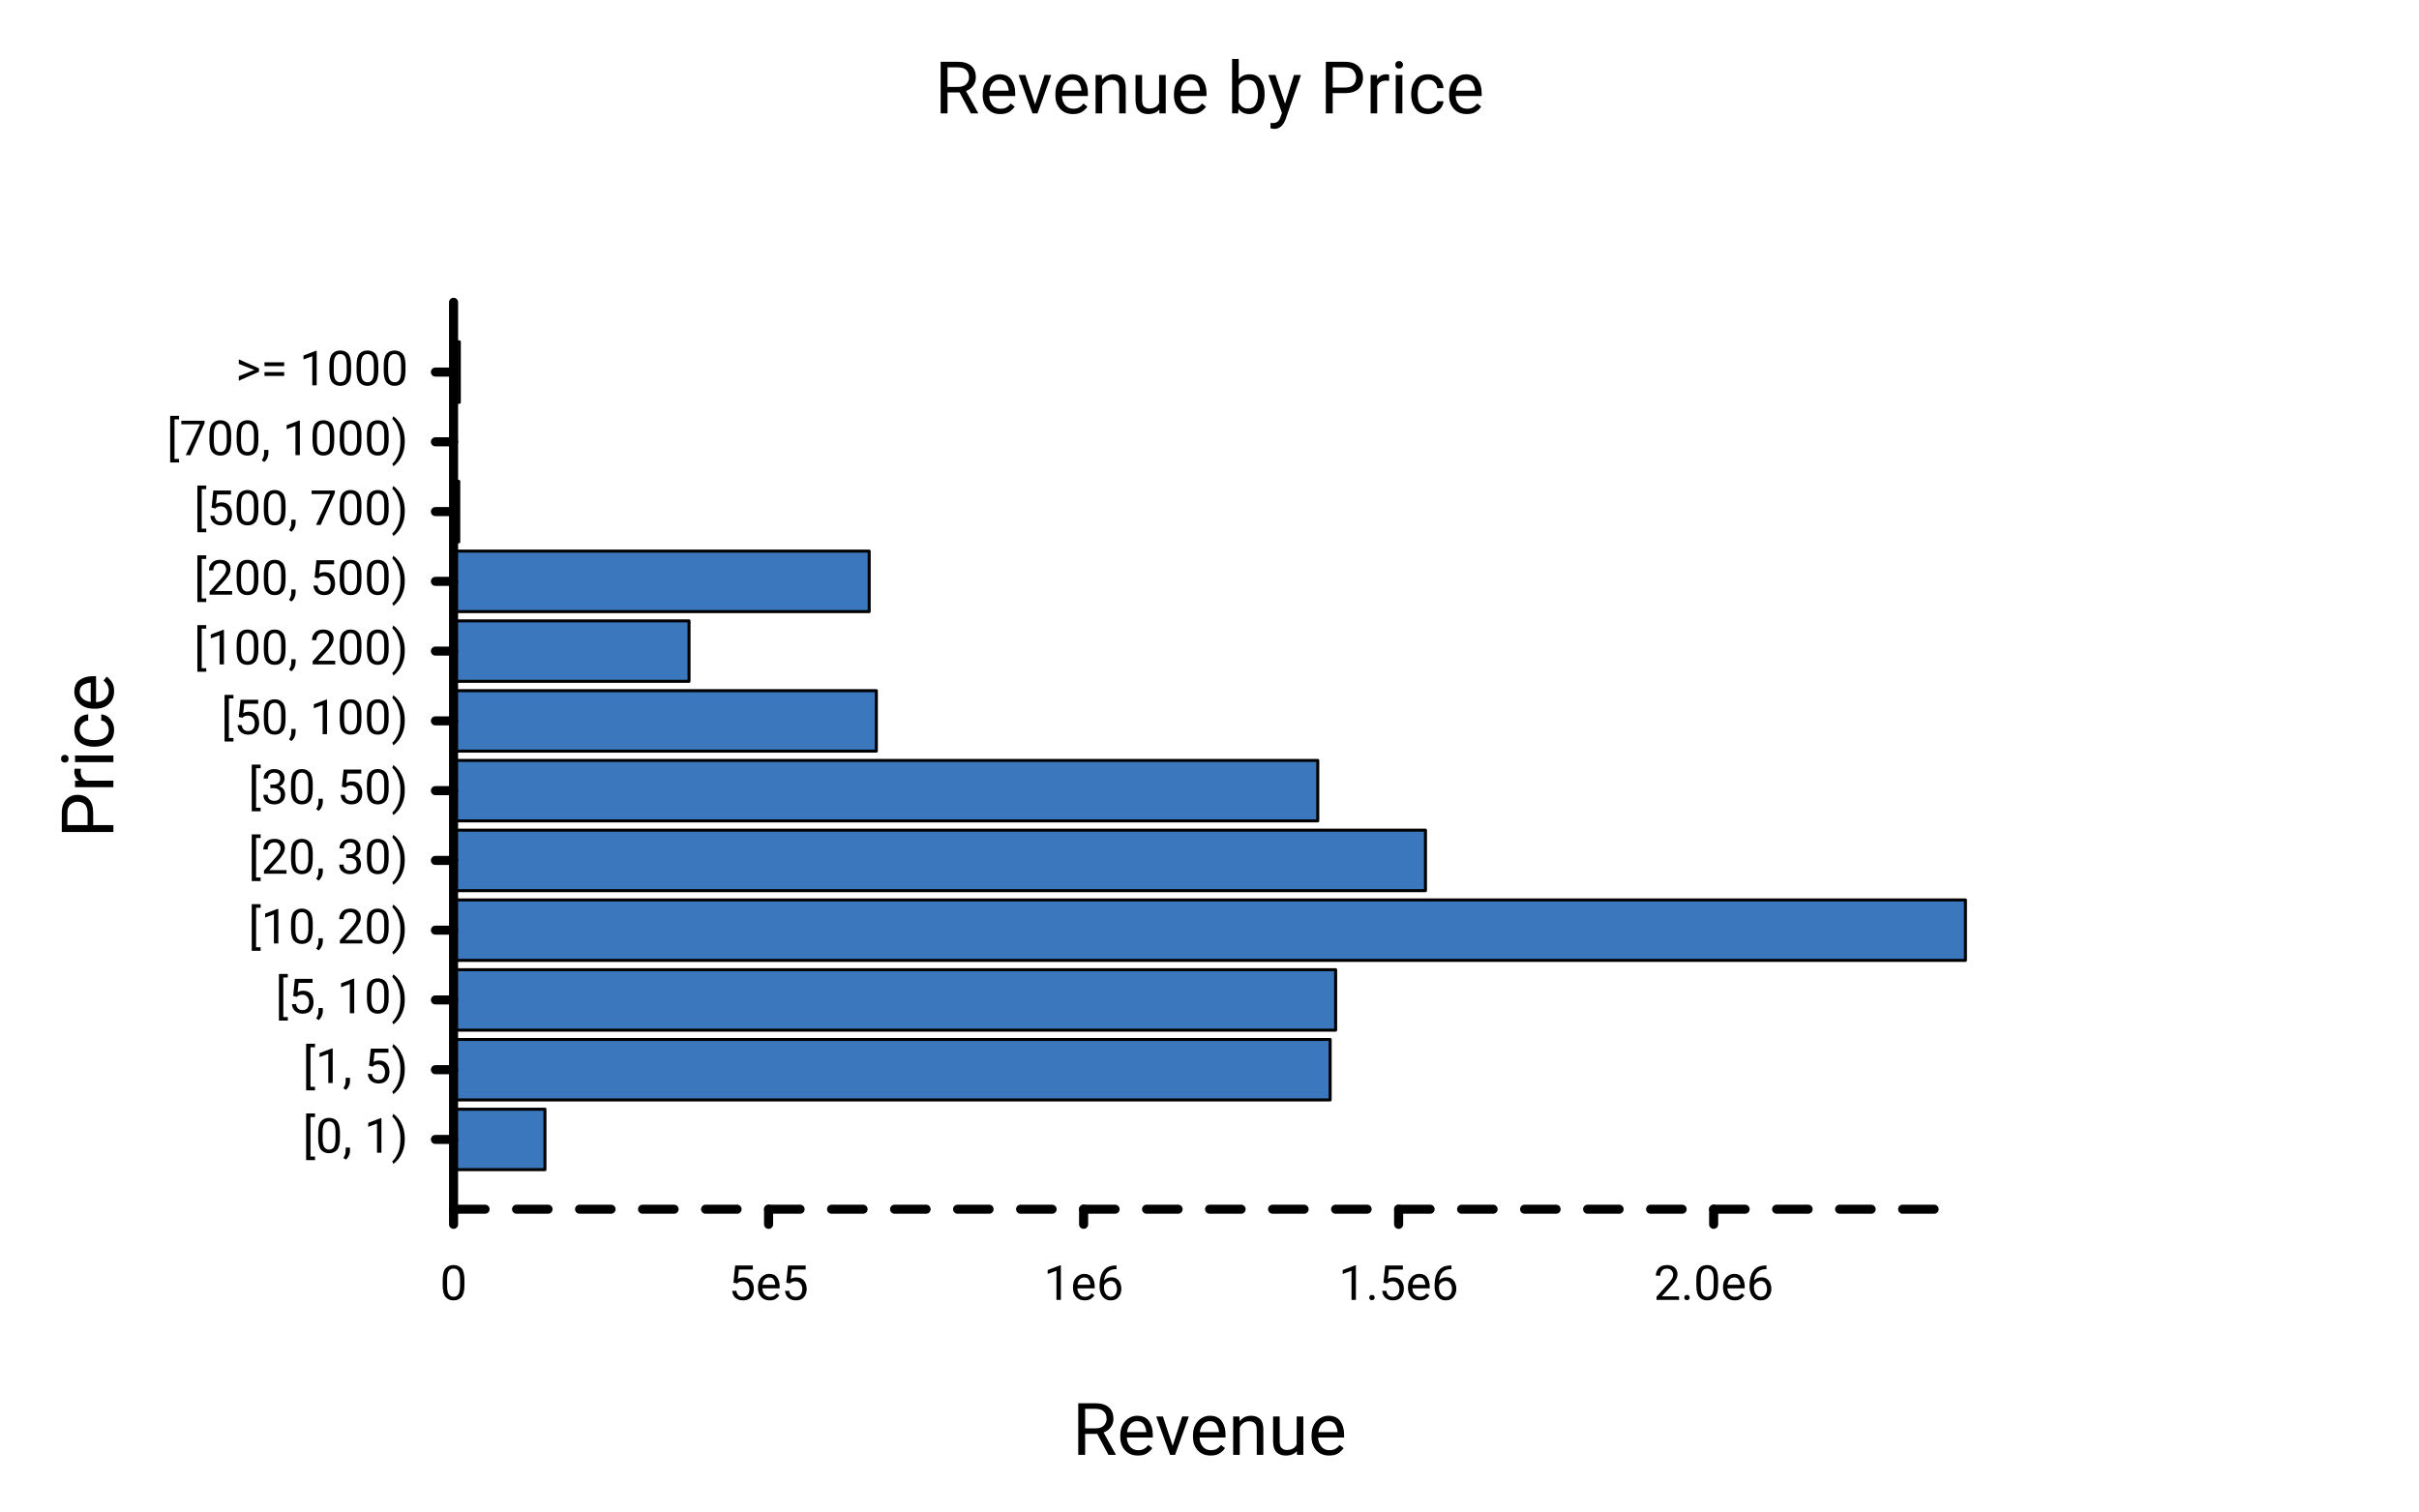
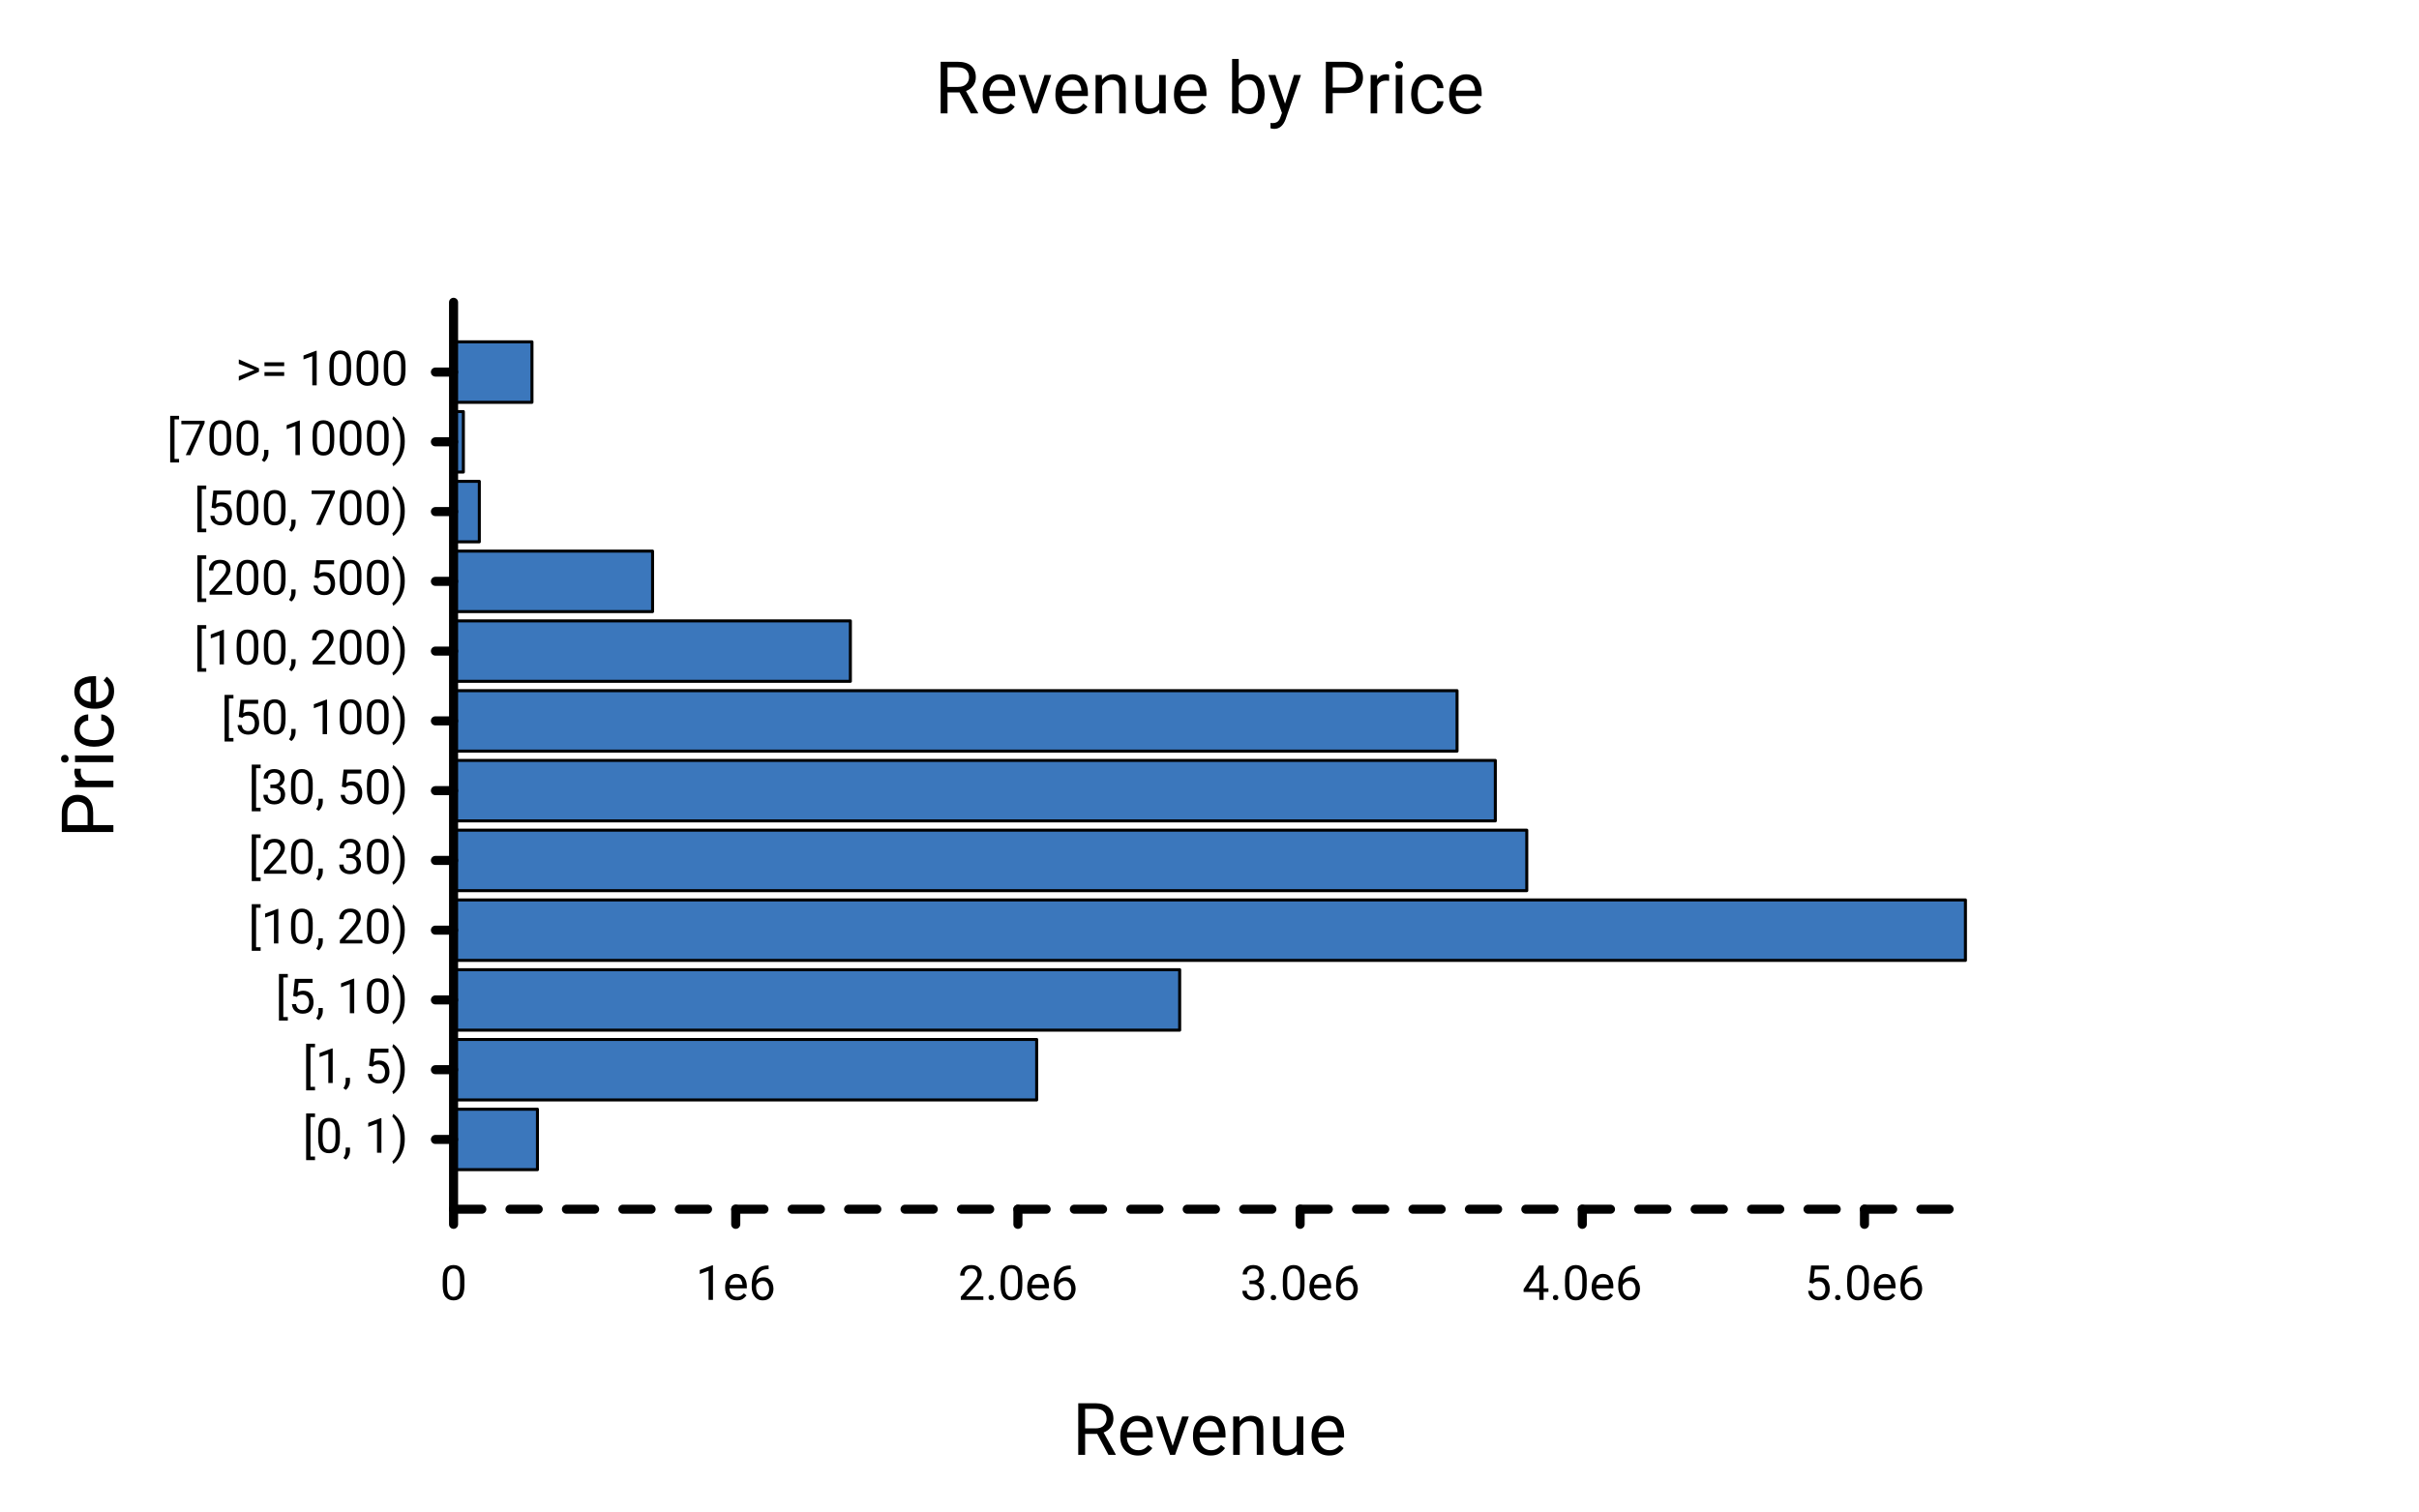
<svg xmlns="http://www.w3.org/2000/svg" class="poloto" width="800" height="500" viewBox="0 0 800 500">
  <style>
.poloto{
  stroke-linecap:round;
  stroke-linejoin:round;
  font-family:Roboto,sans-serif;
  font-size:16px;
}
.poloto_background{fill:AliceBlue;}
.poloto_scatter{stroke-width:7}
.poloto_line{stroke-width:2}
.poloto_text{fill: black;}
.poloto_name{font-size:24px;dominant-baseline:start;text-anchor:middle;}
.poloto_where{dominant-baseline:middle;text-anchor:start}
.poloto_text.poloto_legend{font-size:20px;dominant-baseline:middle;text-anchor:start;}
.poloto_text.poloto_ticks.poloto_y{dominant-baseline:middle;text-anchor:end}
.poloto_text.poloto_ticks.poloto_x{dominant-baseline:start;text-anchor:middle}
.poloto_imgs.poloto_ticks{stroke: black;stroke-width:3;fill:none;stroke-dasharray:none}
.poloto_grid{stroke:gray;stroke-width:0.5}

.poloto0.poloto_stroke{stroke:blue;}
.poloto1.poloto_stroke{stroke:red;}
.poloto2.poloto_stroke{stroke:green;}
.poloto3.poloto_stroke{stroke:gold;}
.poloto4.poloto_stroke{stroke:aqua;}
.poloto5.poloto_stroke{stroke:lime;}
.poloto6.poloto_stroke{stroke:orange;}
.poloto7.poloto_stroke{stroke:chocolate;}
.poloto0.poloto_fill{fill:blue;}
.poloto1.poloto_fill{fill:red;}
.poloto2.poloto_fill{fill:green;}
.poloto3.poloto_fill{fill:gold;}
.poloto4.poloto_fill{fill:aqua;}
.poloto5.poloto_fill{fill:lime;}
.poloto6.poloto_fill{fill:orange;}
.poloto7.poloto_fill{fill:chocolate;}

            .poloto_background{fill-opacity:0;}
            .poloto0.poloto_histo.poloto_imgs{fill:#3B77BC;stroke:black;stroke-width:1px}
            .poloto_grid{display:none}
            .poloto0.poloto_stroke{stroke:#3B77BC}
        
	</style>
  <circle r="1e5" class="poloto_background" />
  <g id="poloto_plot0" class="poloto_plot poloto_imgs poloto_histo poloto0 poloto_fill">
-     <rect x="150.00" y="366.92" width="30.221" height="20" />
-     <rect x="150.00" y="343.85" width="289.903" height="20" />
-     <rect x="150.00" y="320.77" width="291.713" height="20" />
+     <rect x="150.00" y="366.92" width="27.744" height="20" />
+     <rect x="150.00" y="343.85" width="192.848" height="20" />
+     <rect x="150.00" y="320.77" width="240.136" height="20" />
    <rect x="150.00" y="297.69" width="500" height="20" />
-     <rect x="150.00" y="274.62" width="321.423" height="20" />
-     <rect x="150.00" y="251.54" width="285.806" height="20" />
-     <rect x="150.00" y="228.46" width="139.822" height="20" />
-     <rect x="150.00" y="205.38" width="77.869" height="20" />
-     <rect x="150.00" y="182.31" width="137.451" height="20" />
-     <rect x="150.00" y="159.23" width="1.716" height="20" />
-     <rect x="150.00" y="136.15" width="0.2" height="20" />
-     <rect x="150.00" y="113.08" width="1.904" height="20" />
+     <rect x="150.00" y="274.62" width="354.929" height="20" />
+     <rect x="150.00" y="251.54" width="344.527" height="20" />
+     <rect x="150.00" y="228.46" width="331.87" height="20" />
+     <rect x="150.00" y="205.38" width="131.231" height="20" />
+     <rect x="150.00" y="182.31" width="65.814" height="20" />
+     <rect x="150.00" y="159.23" width="8.519" height="20" />
+     <rect x="150.00" y="136.15" width="3.241" height="20" />
+     <rect x="150.00" y="113.08" width="25.93" height="20" />
  </g>
  <text class="poloto_text poloto_name poloto_title" x="400.00" y="37.50">Revenue by Price</text>
  <text class="poloto_text poloto_name poloto_x" x="400.00" y="481.25">Revenue</text>
  <text class="poloto_text poloto_name poloto_y" x="37.50" y="250.00" transform="rotate(-90,37.50,250.00)">Price</text>
  <g class="poloto_text poloto_ticks poloto_y">
    <text x="135.00" y="376.92">[0, 1)</text>
    <text x="135.00" y="353.85">[1, 5)</text>
    <text x="135.00" y="330.77">[5, 10)</text>
    <text x="135.00" y="307.69">[10, 20)</text>
    <text x="135.00" y="284.62">[20, 30)</text>
    <text x="135.00" y="261.54">[30, 50)</text>
    <text x="135.00" y="238.46">[50, 100)</text>
    <text x="135.00" y="215.38">[100, 200)</text>
    <text x="135.00" y="192.31">[200, 500)</text>
    <text x="135.00" y="169.23">[500, 700)</text>
    <text x="135.00" y="146.15">[700, 1000)</text>
    <text x="135.00" y="123.08">&gt;= 1000</text>
  </g>
  <g class="poloto_imgs poloto_ticks poloto_y">
    <line x1="150.00" x2="144.00" y1="376.92" y2="376.92" />
    <line x1="150.00" x2="144.00" y1="353.85" y2="353.85" />
    <line x1="150.00" x2="144.00" y1="330.77" y2="330.77" />
    <line x1="150.00" x2="144.00" y1="307.69" y2="307.69" />
    <line x1="150.00" x2="144.00" y1="284.62" y2="284.62" />
    <line x1="150.00" x2="144.00" y1="261.54" y2="261.54" />
    <line x1="150.00" x2="144.00" y1="238.46" y2="238.46" />
    <line x1="150.00" x2="144.00" y1="215.38" y2="215.38" />
    <line x1="150.00" x2="144.00" y1="192.31" y2="192.31" />
    <line x1="150.00" x2="144.00" y1="169.23" y2="169.23" />
    <line x1="150.00" x2="144.00" y1="146.15" y2="146.15" />
    <line x1="150.00" x2="144.00" y1="123.08" y2="123.08" />
  </g>
  <g class="poloto_text poloto_ticks poloto_x">
    <text x="150.00" y="430.00">0</text>
-     <text x="254.18" y="430.00">5e5</text>
-     <text x="358.37" y="430.00">1e6</text>
-     <text x="462.55" y="430.00">1.5e6</text>
-     <text x="566.73" y="430.00">2.0e6</text>
+     <text x="243.32" y="430.00">1e6</text>
+     <text x="336.64" y="430.00">2.0e6</text>
+     <text x="429.97" y="430.00">3.0e6</text>
+     <text x="523.29" y="430.00">4.0e6</text>
+     <text x="616.61" y="430.00">5.0e6</text>
  </g>
  <g class="poloto_imgs poloto_ticks poloto_x">
    <line x1="150.00" x2="150.00" y1="400.00" y2="405.00" />
-     <line x1="254.18" x2="254.18" y1="400.00" y2="405.00" />
-     <line x1="358.37" x2="358.37" y1="400.00" y2="405.00" />
-     <line x1="462.55" x2="462.55" y1="400.00" y2="405.00" />
-     <line x1="566.73" x2="566.73" y1="400.00" y2="405.00" />
+     <line x1="243.32" x2="243.32" y1="400.00" y2="405.00" />
+     <line x1="336.64" x2="336.64" y1="400.00" y2="405.00" />
+     <line x1="429.97" x2="429.97" y1="400.00" y2="405.00" />
+     <line x1="523.29" x2="523.29" y1="400.00" y2="405.00" />
+     <line x1="616.61" x2="616.61" y1="400.00" y2="405.00" />
  </g>
  <g class="poloto_grid poloto_x">
    <line x1="150.00" x2="150.00" y1="400.00" y2="100.00" />
-     <line x1="254.18" x2="254.18" y1="400.00" y2="100.00" />
-     <line x1="358.37" x2="358.37" y1="400.00" y2="100.00" />
-     <line x1="462.55" x2="462.55" y1="400.00" y2="100.00" />
-     <line x1="566.73" x2="566.73" y1="400.00" y2="100.00" />
+     <line x1="243.32" x2="243.32" y1="400.00" y2="100.00" />
+     <line x1="336.64" x2="336.64" y1="400.00" y2="100.00" />
+     <line x1="429.97" x2="429.97" y1="400.00" y2="100.00" />
+     <line x1="523.29" x2="523.29" y1="400.00" y2="100.00" />
+     <line x1="616.61" x2="616.61" y1="400.00" y2="100.00" />
  </g>
-   <path class="poloto_imgs poloto_ticks poloto_x" style="stroke-dasharray:10.418;stroke-dashoffset:-0;" d=" M 150.00 400.00 L 650.00 400.00" />
+   <path class="poloto_imgs poloto_ticks poloto_x" style="stroke-dasharray:9.332;stroke-dashoffset:-0;" d=" M 150.00 400.00 L 650.00 400.00" />
  <path class="poloto_imgs poloto_ticks poloto_y" d=" M 150.00 400.00 L 150.00 100.00" />
</svg>
